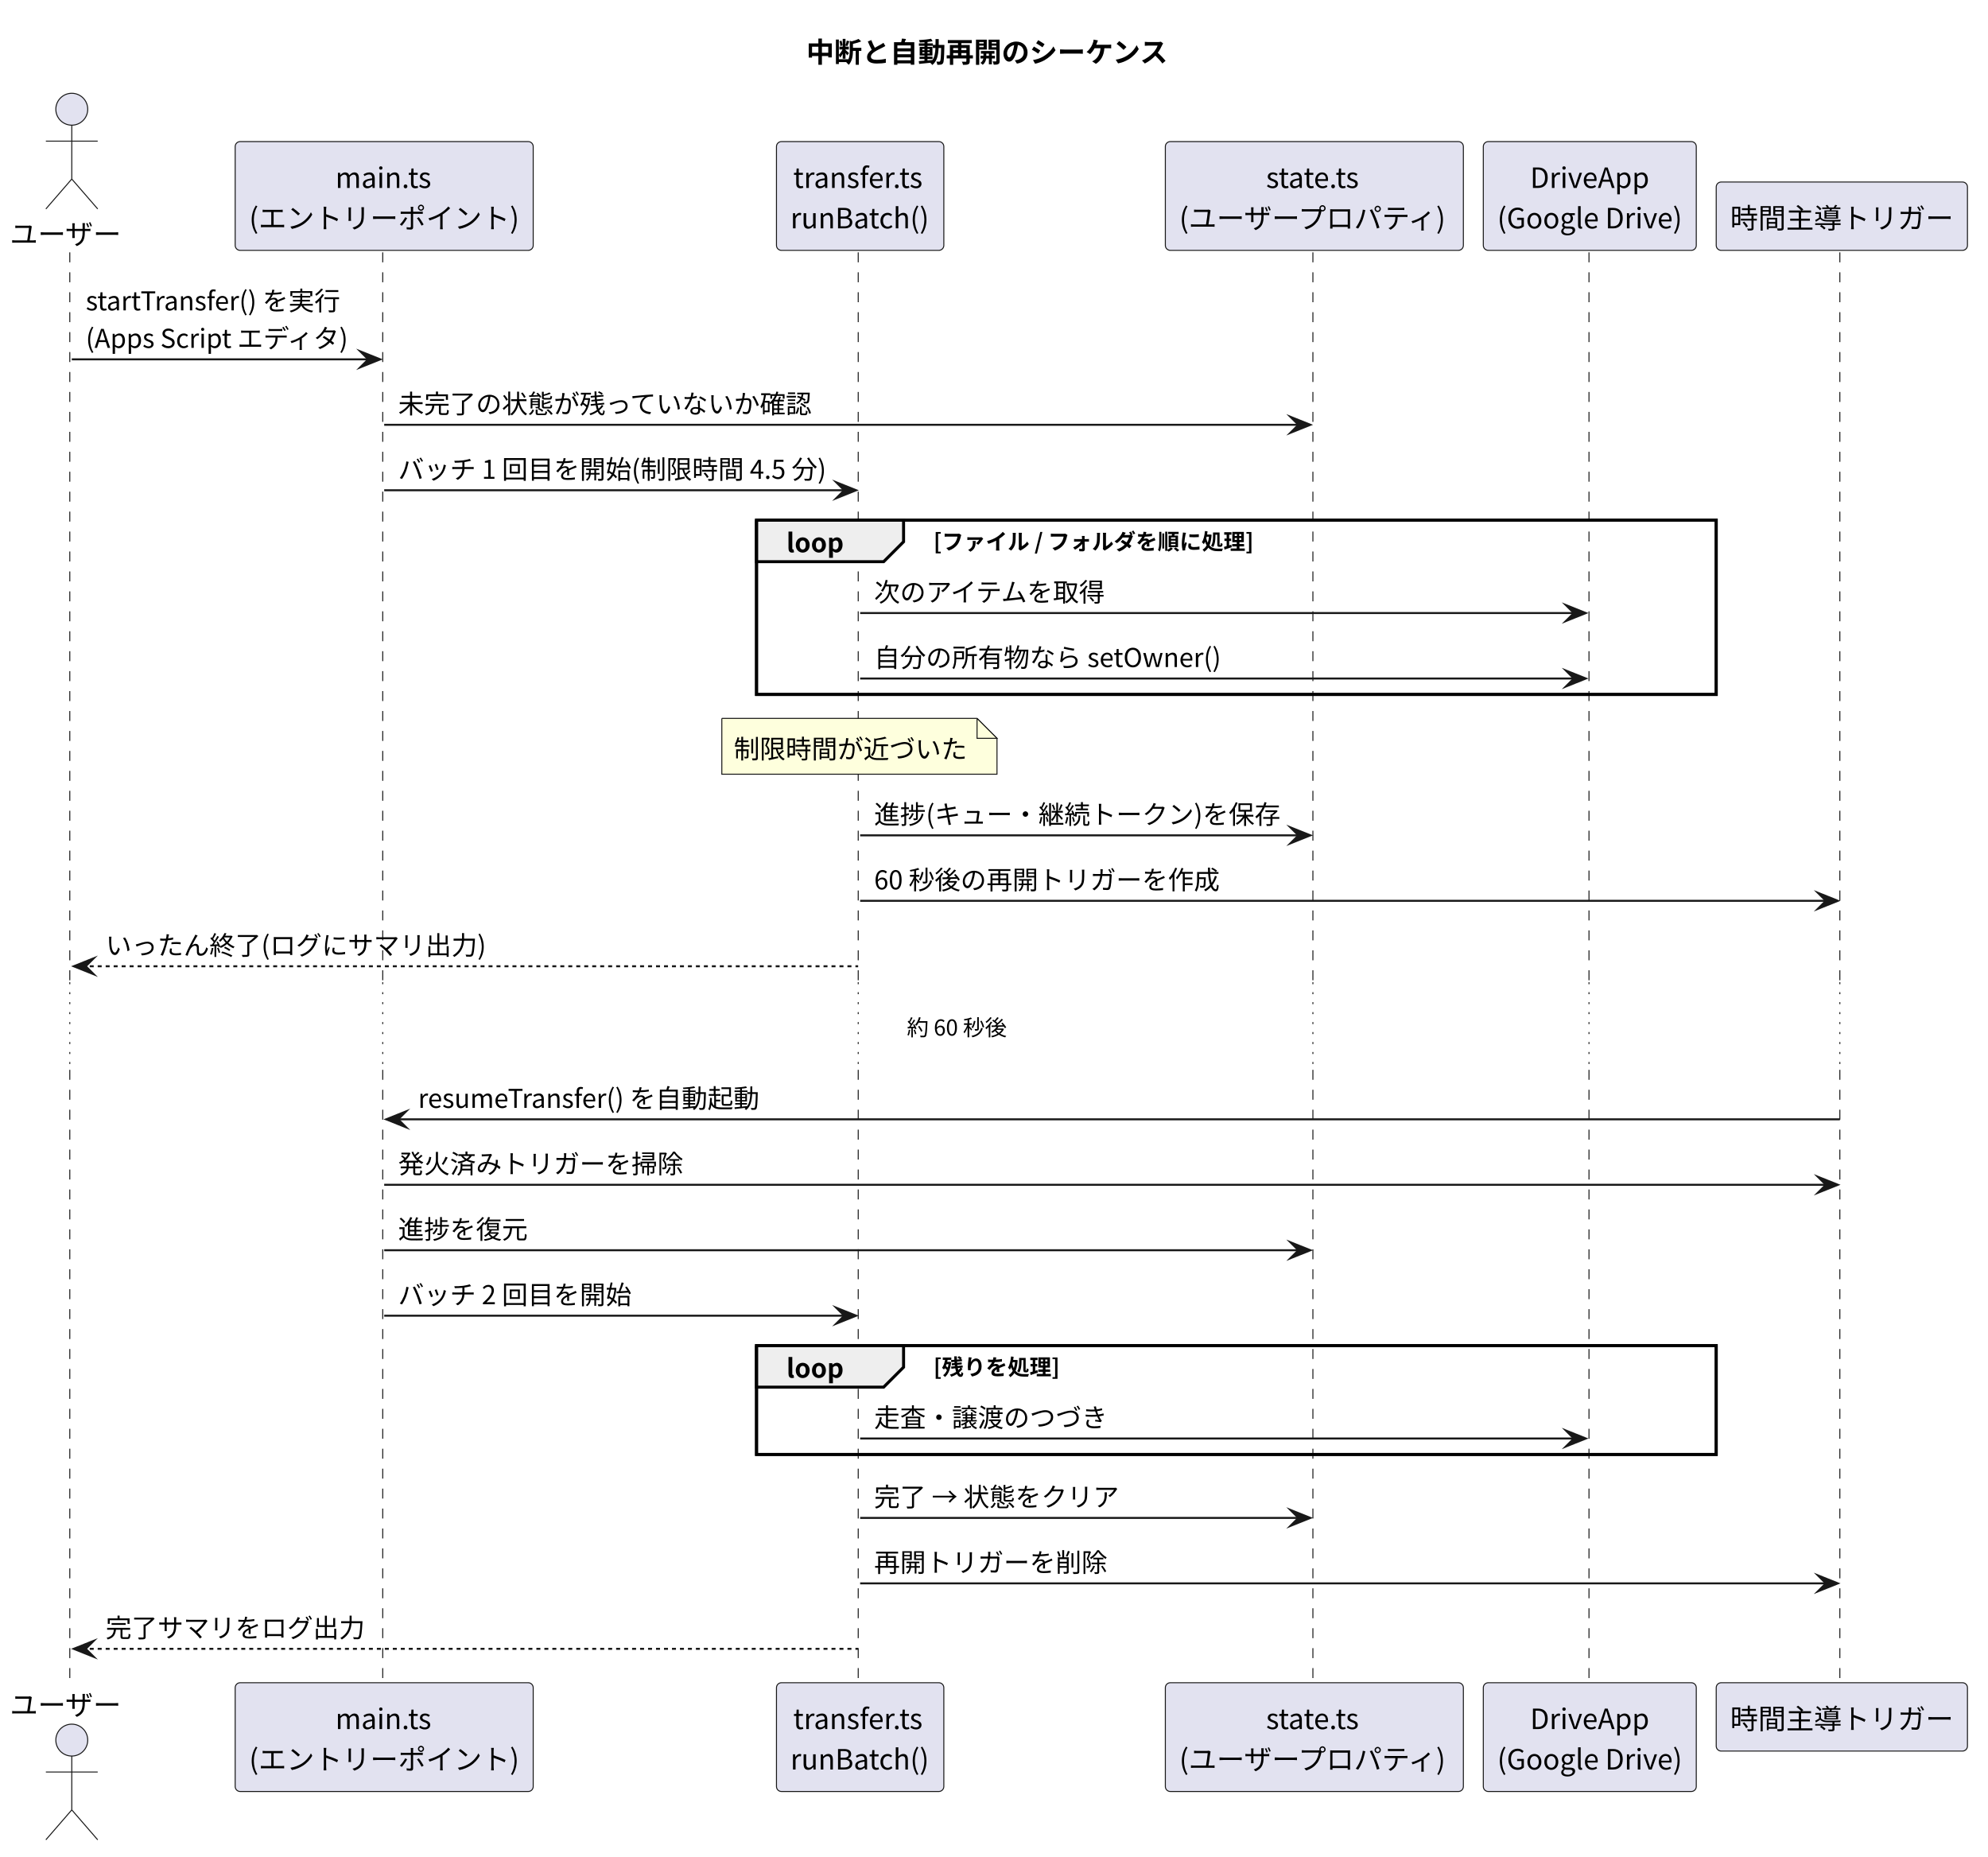
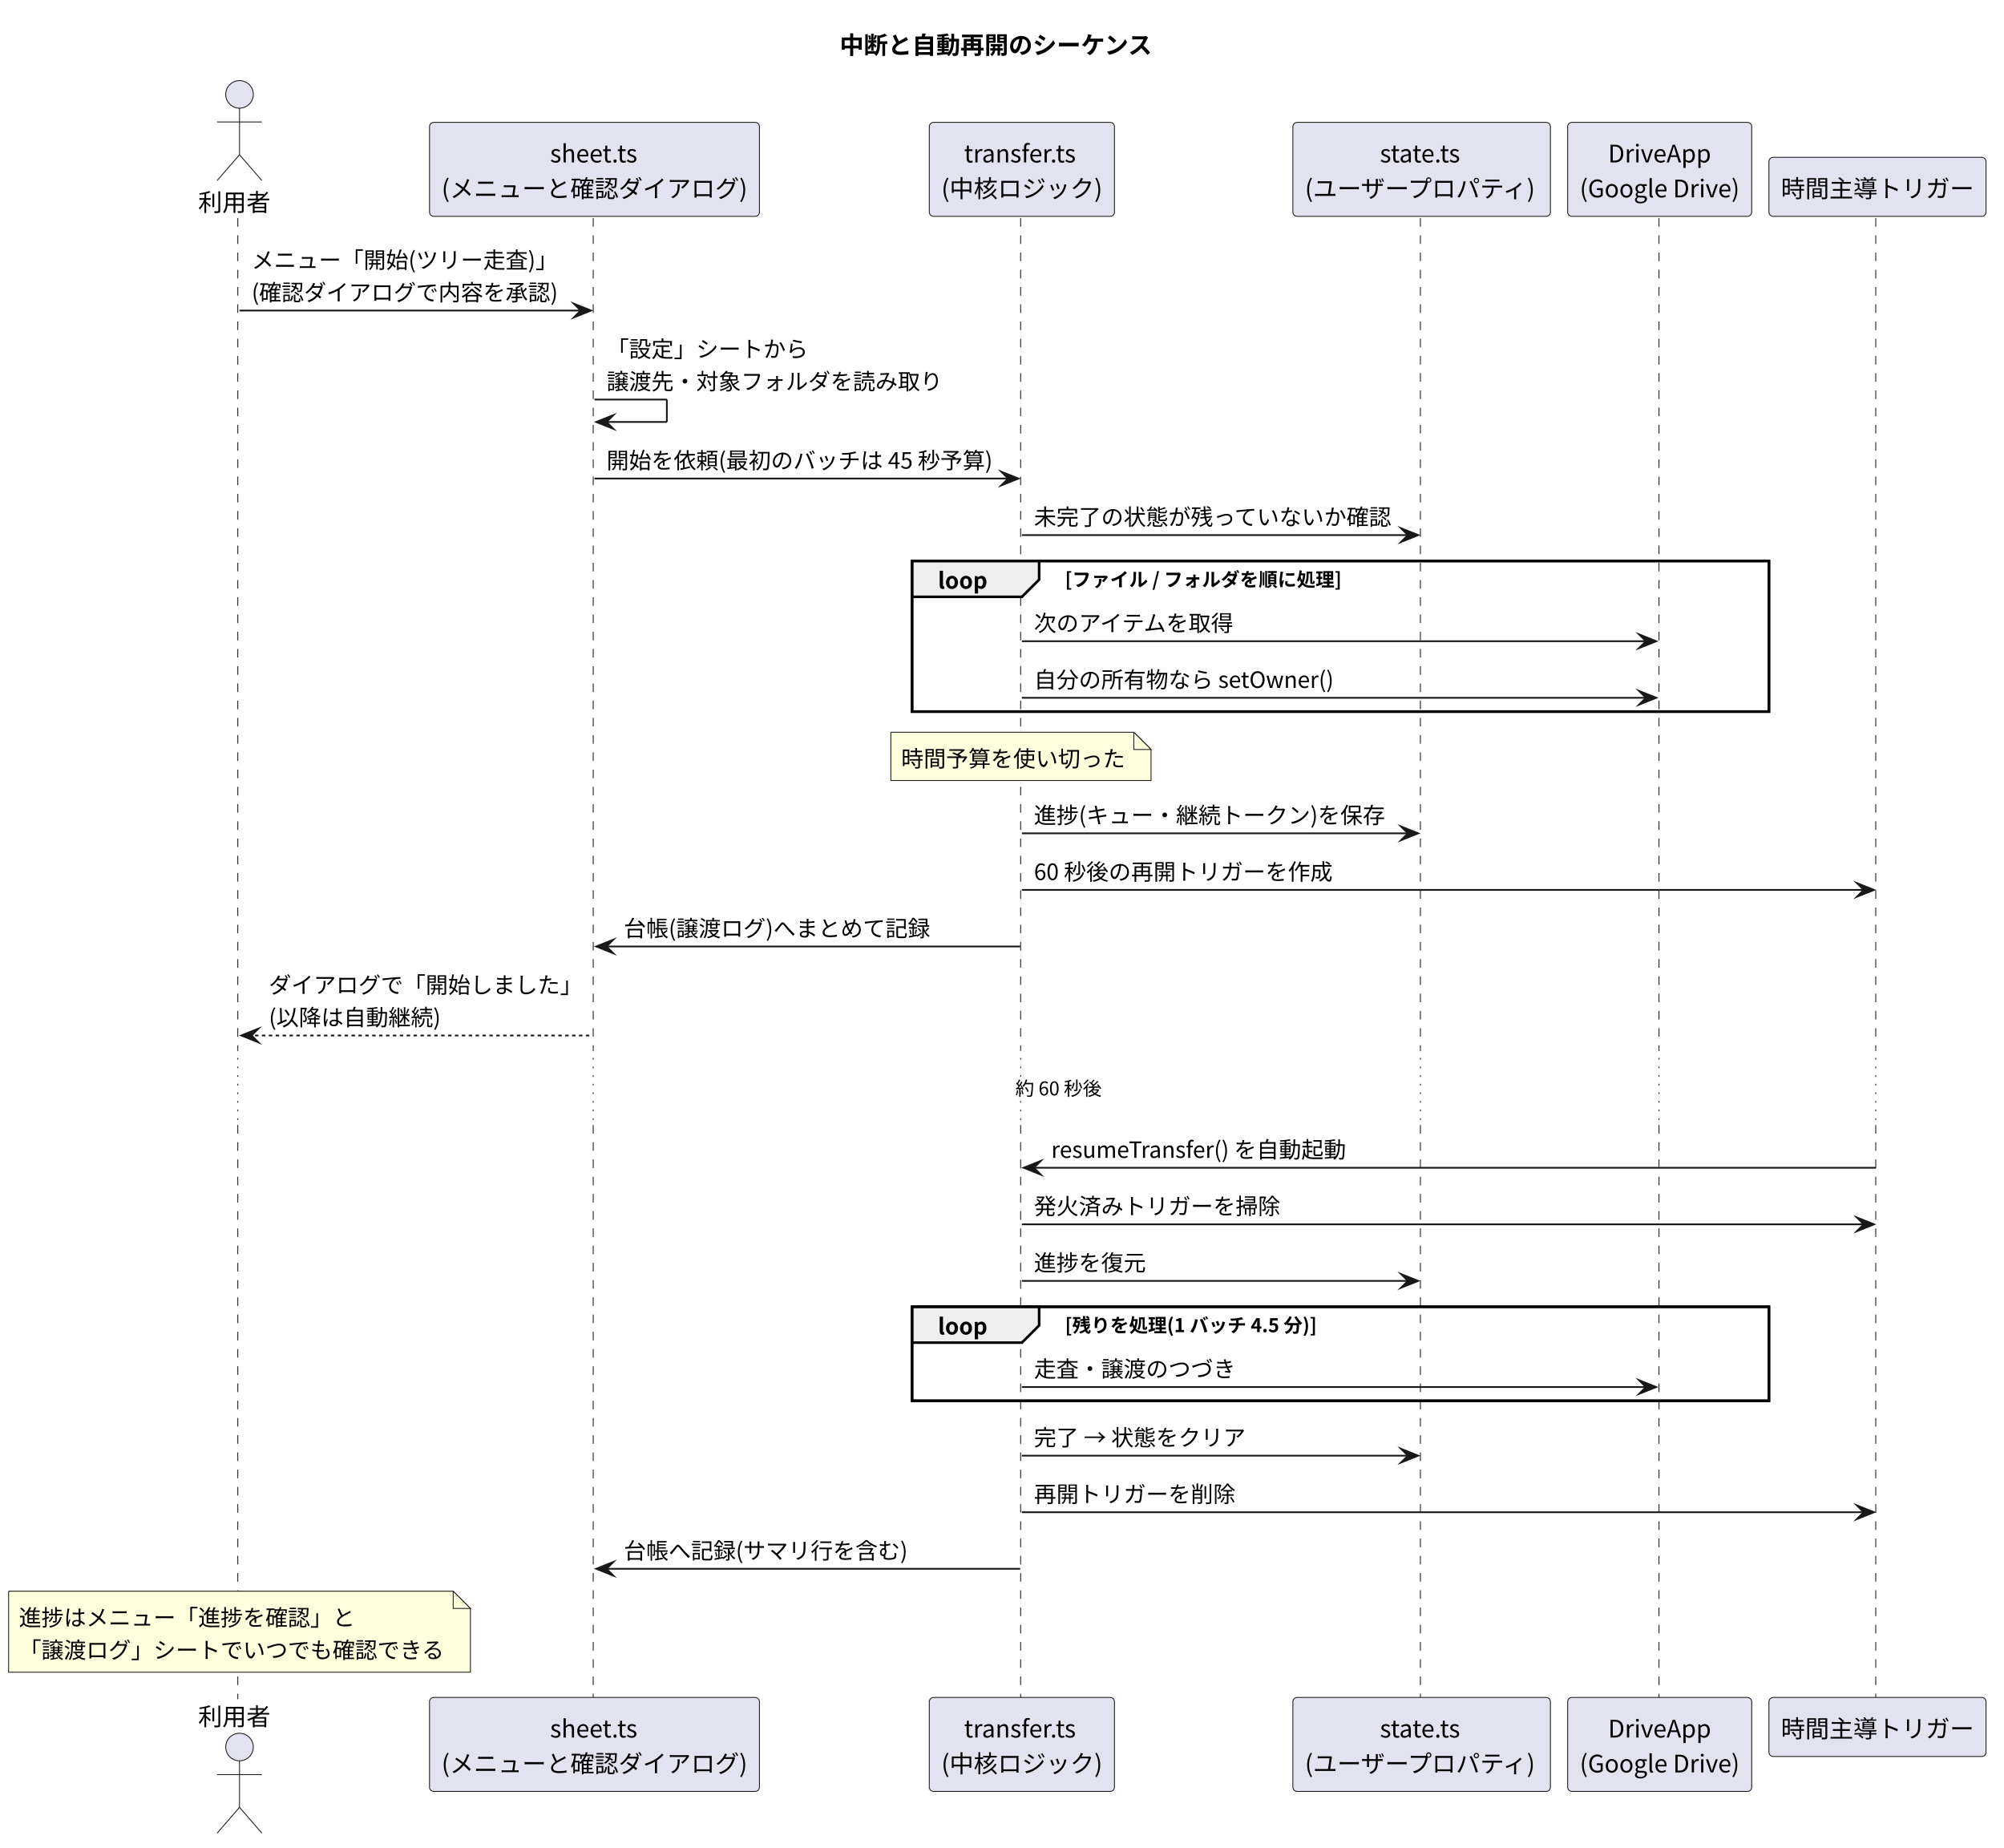
- <svg xmlns="http://www.w3.org/2000/svg" contentStyleType="text/css" data-diagram-type="SEQUENCE" height="931px" preserveAspectRatio="none" style="width:997px;height:931px;background:#FFFFFF;" version="1.1" viewBox="0 0 997 931" width="997px" zoomAndPan="magnify">
+ <svg xmlns="http://www.w3.org/2000/svg" contentStyleType="text/css" data-diagram-type="SEQUENCE" height="1072px" preserveAspectRatio="none" style="width:1163px;height:1072px;background:#FFFFFF;" version="1.1" viewBox="0 0 1163 1072" width="1163px" zoomAndPan="magnify">
  <defs />
  <g>
    <g class="title" data-source-line="1">
-       <text fill="#000000" font-family="'Noto Sans CJK JP'" font-size="14" font-weight="700" lengthAdjust="spacing" textLength="181.999" x="404.349" y="31.24">中断と自動再開のシーケンス</text>
-     </g>
-     <rect fill="none" height="87.4" style="stroke:#000000;stroke-width:1.5;" width="481.29" x="379.408" y="260.84" />
-     <rect fill="none" height="54.576" style="stroke:#000000;stroke-width:1.5;" width="481.29" x="379.408" y="674.76" />
+       <text fill="#000000" font-family="'Noto Sans CJK JP'" font-size="14" font-weight="700" lengthAdjust="spacing" textLength="181.999" x="487.29" y="31.24">中断と自動再開のシーケンス</text>
+     </g>
+     <rect fill="none" height="87.4" style="stroke:#000000;stroke-width:1.5;" width="497.269" x="529.311" y="325.488" />
+     <rect fill="none" height="54.576" style="stroke:#000000;stroke-width:1.5;" width="497.269" x="529.311" y="758.232" />
    <g class="participant-lifeline" data-entity-uid="part1" data-qualified-name="user" data-source-line="5" id="part1-lifeline">
      <g>
-         <rect fill="#000000" fill-opacity="0" height="365.992" width="8" x="32" y="126.544" />
-         <line style="stroke:#181818;stroke-width:0.5;stroke-dasharray:5,5;" x1="35" x2="35" y1="126.544" y2="492.536" />
-       </g>
-       <line style="stroke:#181818;stroke-width:0.5;stroke-dasharray:1,4;" x1="35" x2="35" y1="492.536" y2="536.464" />
-       <g>
-         <rect fill="#000000" fill-opacity="0" height="308.344" width="8" x="32" y="536.464" />
-         <line style="stroke:#181818;stroke-width:0.5;stroke-dasharray:5,5;" x1="35" x2="35" y1="536.464" y2="844.808" />
+         <rect fill="#000000" fill-opacity="0" height="482.288" width="8" x="135" y="126.544" />
+         <line style="stroke:#181818;stroke-width:0.5;stroke-dasharray:5,5;" x1="138" x2="138" y1="126.544" y2="608.832" />
+       </g>
+       <line style="stroke:#181818;stroke-width:0.5;stroke-dasharray:1,4;" x1="138" x2="138" y1="608.832" y2="652.76" />
+       <g>
+         <rect fill="#000000" fill-opacity="0" height="333.168" width="8" x="135" y="652.76" />
+         <line style="stroke:#181818;stroke-width:0.5;stroke-dasharray:5,5;" x1="138" x2="138" y1="652.76" y2="985.928" />
      </g>
    </g>
    <g class="participant-lifeline" data-entity-uid="part2" data-qualified-name="main" data-source-line="6" id="part2-lifeline">
      <g>
-         <rect fill="#000000" fill-opacity="0" height="365.992" width="8" x="188.678" y="126.544" />
-         <line style="stroke:#181818;stroke-width:0.5;stroke-dasharray:5,5;" x1="191.946" x2="191.946" y1="126.544" y2="492.536" />
-       </g>
-       <line style="stroke:#181818;stroke-width:0.5;stroke-dasharray:1,4;" x1="191.946" x2="191.946" y1="492.536" y2="536.464" />
-       <g>
-         <rect fill="#000000" fill-opacity="0" height="308.344" width="8" x="188.678" y="536.464" />
-         <line style="stroke:#181818;stroke-width:0.5;stroke-dasharray:5,5;" x1="191.946" x2="191.946" y1="536.464" y2="844.808" />
+         <rect fill="#000000" fill-opacity="0" height="482.288" width="8" x="341" y="126.544" />
+         <line style="stroke:#181818;stroke-width:0.5;stroke-dasharray:5,5;" x1="344.269" x2="344.269" y1="126.544" y2="608.832" />
+       </g>
+       <line style="stroke:#181818;stroke-width:0.5;stroke-dasharray:1,4;" x1="344.269" x2="344.269" y1="608.832" y2="652.76" />
+       <g>
+         <rect fill="#000000" fill-opacity="0" height="333.168" width="8" x="341" y="652.76" />
+         <line style="stroke:#181818;stroke-width:0.5;stroke-dasharray:5,5;" x1="344.269" x2="344.269" y1="652.76" y2="985.928" />
      </g>
    </g>
    <g class="participant-lifeline" data-entity-uid="part3" data-qualified-name="batch" data-source-line="7" id="part3-lifeline">
      <g>
-         <rect fill="#000000" fill-opacity="0" height="365.992" width="8" x="427.373" y="126.544" />
-         <line style="stroke:#181818;stroke-width:0.5;stroke-dasharray:5,5;" x1="430.408" x2="430.408" y1="126.544" y2="492.536" />
-       </g>
-       <line style="stroke:#181818;stroke-width:0.5;stroke-dasharray:1,4;" x1="430.408" x2="430.408" y1="492.536" y2="536.464" />
-       <g>
-         <rect fill="#000000" fill-opacity="0" height="308.344" width="8" x="427.373" y="536.464" />
-         <line style="stroke:#181818;stroke-width:0.5;stroke-dasharray:5,5;" x1="430.408" x2="430.408" y1="536.464" y2="844.808" />
+         <rect fill="#000000" fill-opacity="0" height="482.288" width="8" x="589.042" y="126.544" />
+         <line style="stroke:#181818;stroke-width:0.5;stroke-dasharray:5,5;" x1="592.311" x2="592.311" y1="126.544" y2="608.832" />
+       </g>
+       <line style="stroke:#181818;stroke-width:0.5;stroke-dasharray:1,4;" x1="592.311" x2="592.311" y1="608.832" y2="652.76" />
+       <g>
+         <rect fill="#000000" fill-opacity="0" height="333.168" width="8" x="589.042" y="652.76" />
+         <line style="stroke:#181818;stroke-width:0.5;stroke-dasharray:5,5;" x1="592.311" x2="592.311" y1="652.76" y2="985.928" />
      </g>
    </g>
    <g class="participant-lifeline" data-entity-uid="part4" data-qualified-name="state" data-source-line="8" id="part4-lifeline">
      <g>
-         <rect fill="#000000" fill-opacity="0" height="365.992" width="8" x="655.162" y="126.544" />
-         <line style="stroke:#181818;stroke-width:0.5;stroke-dasharray:5,5;" x1="658.43" x2="658.43" y1="126.544" y2="492.536" />
-       </g>
-       <line style="stroke:#181818;stroke-width:0.5;stroke-dasharray:1,4;" x1="658.43" x2="658.43" y1="492.536" y2="536.464" />
-       <g>
-         <rect fill="#000000" fill-opacity="0" height="308.344" width="8" x="655.162" y="536.464" />
-         <line style="stroke:#181818;stroke-width:0.5;stroke-dasharray:5,5;" x1="658.43" x2="658.43" y1="536.464" y2="844.808" />
+         <rect fill="#000000" fill-opacity="0" height="482.288" width="8" x="821.043" y="126.544" />
+         <line style="stroke:#181818;stroke-width:0.5;stroke-dasharray:5,5;" x1="824.311" x2="824.311" y1="126.544" y2="608.832" />
+       </g>
+       <line style="stroke:#181818;stroke-width:0.5;stroke-dasharray:1,4;" x1="824.311" x2="824.311" y1="608.832" y2="652.76" />
+       <g>
+         <rect fill="#000000" fill-opacity="0" height="333.168" width="8" x="821.043" y="652.76" />
+         <line style="stroke:#181818;stroke-width:0.5;stroke-dasharray:5,5;" x1="824.311" x2="824.311" y1="652.76" y2="985.928" />
      </g>
    </g>
    <g class="participant-lifeline" data-entity-uid="part5" data-qualified-name="drive" data-source-line="9" id="part5-lifeline">
      <g>
-         <rect fill="#000000" fill-opacity="0" height="365.992" width="8" x="793.296" y="126.544" />
-         <line style="stroke:#181818;stroke-width:0.5;stroke-dasharray:5,5;" x1="796.893" x2="796.893" y1="126.544" y2="492.536" />
-       </g>
-       <line style="stroke:#181818;stroke-width:0.5;stroke-dasharray:1,4;" x1="796.893" x2="796.893" y1="492.536" y2="536.464" />
-       <g>
-         <rect fill="#000000" fill-opacity="0" height="308.344" width="8" x="793.296" y="536.464" />
-         <line style="stroke:#181818;stroke-width:0.5;stroke-dasharray:5,5;" x1="796.893" x2="796.893" y1="536.464" y2="844.808" />
+         <rect fill="#000000" fill-opacity="0" height="482.288" width="8" x="959.177" y="126.544" />
+         <line style="stroke:#181818;stroke-width:0.5;stroke-dasharray:5,5;" x1="962.774" x2="962.774" y1="126.544" y2="608.832" />
+       </g>
+       <line style="stroke:#181818;stroke-width:0.5;stroke-dasharray:1,4;" x1="962.774" x2="962.774" y1="608.832" y2="652.76" />
+       <g>
+         <rect fill="#000000" fill-opacity="0" height="333.168" width="8" x="959.177" y="652.76" />
+         <line style="stroke:#181818;stroke-width:0.5;stroke-dasharray:5,5;" x1="962.774" x2="962.774" y1="652.76" y2="985.928" />
      </g>
    </g>
    <g class="participant-lifeline" data-entity-uid="part6" data-qualified-name="trig" data-source-line="10" id="part6-lifeline">
      <g>
-         <rect fill="#000000" fill-opacity="0" height="365.992" width="8" x="919.698" y="126.544" />
-         <line style="stroke:#181818;stroke-width:0.5;stroke-dasharray:5,5;" x1="922.699" x2="922.699" y1="126.544" y2="492.536" />
-       </g>
-       <line style="stroke:#181818;stroke-width:0.5;stroke-dasharray:1,4;" x1="922.699" x2="922.699" y1="492.536" y2="536.464" />
-       <g>
-         <rect fill="#000000" fill-opacity="0" height="308.344" width="8" x="919.698" y="536.464" />
-         <line style="stroke:#181818;stroke-width:0.5;stroke-dasharray:5,5;" x1="922.699" x2="922.699" y1="536.464" y2="844.808" />
+         <rect fill="#000000" fill-opacity="0" height="482.288" width="8" x="1085.58" y="126.544" />
+         <line style="stroke:#181818;stroke-width:0.5;stroke-dasharray:5,5;" x1="1088.58" x2="1088.58" y1="126.544" y2="608.832" />
+       </g>
+       <line style="stroke:#181818;stroke-width:0.5;stroke-dasharray:1,4;" x1="1088.58" x2="1088.58" y1="608.832" y2="652.76" />
+       <g>
+         <rect fill="#000000" fill-opacity="0" height="333.168" width="8" x="1085.58" y="652.76" />
+         <line style="stroke:#181818;stroke-width:0.5;stroke-dasharray:5,5;" x1="1088.58" x2="1088.58" y1="652.76" y2="985.928" />
      </g>
    </g>
    <g class="participant participant-head" data-entity-uid="part1" data-qualified-name="user" data-source-line="5" id="part1-head">
-       <text fill="#000000" font-family="'Noto Sans CJK JP'" font-size="14" lengthAdjust="spacing" textLength="56" x="5" y="122.512">ユーザー</text>
-       <ellipse cx="36" cy="54.772" fill="#E2E2F0" rx="8" ry="8" style="stroke:#181818;stroke-width:0.5;" />
-       <path d="M36,62.772 L36,89.772 M23,70.772 L49,70.772 M36,89.772 L23,104.772 M36,89.772 L49,104.772" fill="none" style="stroke:#181818;stroke-width:0.5;" />
+       <text fill="#000000" font-family="'Noto Sans CJK JP'" font-size="14" lengthAdjust="spacing" textLength="42" x="115" y="122.512">利用者</text>
+       <ellipse cx="139" cy="54.772" fill="#E2E2F0" rx="8" ry="8" style="stroke:#181818;stroke-width:0.5;" />
+       <path d="M139,62.772 L139,89.772 M126,70.772 L152,70.772 M139,89.772 L126,104.772 M139,89.772 L152,104.772" fill="none" style="stroke:#181818;stroke-width:0.5;" />
    </g>
    <g class="participant participant-tail" data-entity-uid="part1" data-qualified-name="user" data-source-line="5" id="part1-tail">
-       <text fill="#000000" font-family="'Noto Sans CJK JP'" font-size="14" lengthAdjust="spacing" textLength="56" x="5" y="860.048">ユーザー</text>
-       <ellipse cx="36" cy="872.58" fill="#E2E2F0" rx="8" ry="8" style="stroke:#181818;stroke-width:0.5;" />
-       <path d="M36,880.58 L36,907.58 M23,888.58 L49,888.58 M36,907.58 L23,922.58 M36,907.58 L49,922.58" fill="none" style="stroke:#181818;stroke-width:0.5;" />
+       <text fill="#000000" font-family="'Noto Sans CJK JP'" font-size="14" lengthAdjust="spacing" textLength="42" x="115" y="1001.168">利用者</text>
+       <ellipse cx="139" cy="1013.7" fill="#E2E2F0" rx="8" ry="8" style="stroke:#181818;stroke-width:0.5;" />
+       <path d="M139,1021.7 L139,1048.7 M126,1029.7 L152,1029.7 M139,1048.7 L126,1063.7 M139,1048.7 L152,1063.7" fill="none" style="stroke:#181818;stroke-width:0.5;" />
    </g>
    <g class="participant participant-head" data-entity-uid="part2" data-qualified-name="main" data-source-line="6" id="part2-head">
-       <rect fill="#E2E2F0" height="54.544" rx="2.5" ry="2.5" style="stroke:#181818;stroke-width:0.5;" width="149.463" x="117.946" y="71" />
-       <text fill="#000000" font-family="'Noto Sans CJK JP'" font-size="14" lengthAdjust="spacing" textLength="48.958" x="168.199" y="94.24">main.ts</text>
-       <text fill="#000000" font-family="'Noto Sans CJK JP'" font-size="14" lengthAdjust="spacing" textLength="135.463" x="124.946" y="114.512">(エントリーポイント)</text>
+       <rect fill="#E2E2F0" height="54.544" rx="2.5" ry="2.5" style="stroke:#181818;stroke-width:0.5;" width="191.463" x="249.268" y="71" />
+       <text fill="#000000" font-family="'Noto Sans CJK JP'" font-size="14" lengthAdjust="spacing" textLength="51.562" x="319.219" y="94.24">sheet.ts</text>
+       <text fill="#000000" font-family="'Noto Sans CJK JP'" font-size="14" lengthAdjust="spacing" textLength="177.463" x="256.269" y="114.512">(メニューと確認ダイアログ)</text>
    </g>
    <g class="participant participant-tail" data-entity-uid="part2" data-qualified-name="main" data-source-line="6" id="part2-tail">
-       <rect fill="#E2E2F0" height="54.544" rx="2.5" ry="2.5" style="stroke:#181818;stroke-width:0.5;" width="149.463" x="117.946" y="843.808" />
-       <text fill="#000000" font-family="'Noto Sans CJK JP'" font-size="14" lengthAdjust="spacing" textLength="48.958" x="168.199" y="867.048">main.ts</text>
-       <text fill="#000000" font-family="'Noto Sans CJK JP'" font-size="14" lengthAdjust="spacing" textLength="135.463" x="124.946" y="887.32">(エントリーポイント)</text>
+       <rect fill="#E2E2F0" height="54.544" rx="2.5" ry="2.5" style="stroke:#181818;stroke-width:0.5;" width="191.463" x="249.268" y="984.928" />
+       <text fill="#000000" font-family="'Noto Sans CJK JP'" font-size="14" lengthAdjust="spacing" textLength="51.562" x="319.219" y="1008.168">sheet.ts</text>
+       <text fill="#000000" font-family="'Noto Sans CJK JP'" font-size="14" lengthAdjust="spacing" textLength="177.463" x="256.269" y="1028.44">(メニューと確認ダイアログ)</text>
    </g>
    <g class="participant participant-head" data-entity-uid="part3" data-qualified-name="batch" data-source-line="7" id="part3-head">
-       <rect fill="#E2E2F0" height="54.544" rx="2.5" ry="2.5" style="stroke:#181818;stroke-width:0.5;" width="83.93" x="389.408" y="71" />
-       <text fill="#000000" font-family="'Noto Sans CJK JP'" font-size="14" lengthAdjust="spacing" textLength="67.144" x="397.801" y="94.24">transfer.ts</text>
-       <text fill="#000000" font-family="'Noto Sans CJK JP'" font-size="14" lengthAdjust="spacing" textLength="69.93" x="396.408" y="114.512">runBatch()</text>
+       <rect fill="#E2E2F0" height="54.544" rx="2.5" ry="2.5" style="stroke:#181818;stroke-width:0.5;" width="107.464" x="539.311" y="71" />
+       <text fill="#000000" font-family="'Noto Sans CJK JP'" font-size="14" lengthAdjust="spacing" textLength="67.144" x="559.471" y="94.24">transfer.ts</text>
+       <text fill="#000000" font-family="'Noto Sans CJK JP'" font-size="14" lengthAdjust="spacing" textLength="93.464" x="546.311" y="114.512">(中核ロジック)</text>
    </g>
    <g class="participant participant-tail" data-entity-uid="part3" data-qualified-name="batch" data-source-line="7" id="part3-tail">
-       <rect fill="#E2E2F0" height="54.544" rx="2.5" ry="2.5" style="stroke:#181818;stroke-width:0.5;" width="83.93" x="389.408" y="843.808" />
-       <text fill="#000000" font-family="'Noto Sans CJK JP'" font-size="14" lengthAdjust="spacing" textLength="67.144" x="397.801" y="867.048">transfer.ts</text>
-       <text fill="#000000" font-family="'Noto Sans CJK JP'" font-size="14" lengthAdjust="spacing" textLength="69.93" x="396.408" y="887.32">runBatch()</text>
+       <rect fill="#E2E2F0" height="54.544" rx="2.5" ry="2.5" style="stroke:#181818;stroke-width:0.5;" width="107.464" x="539.311" y="984.928" />
+       <text fill="#000000" font-family="'Noto Sans CJK JP'" font-size="14" lengthAdjust="spacing" textLength="67.144" x="559.471" y="1008.168">transfer.ts</text>
+       <text fill="#000000" font-family="'Noto Sans CJK JP'" font-size="14" lengthAdjust="spacing" textLength="93.464" x="546.311" y="1028.44">(中核ロジック)</text>
    </g>
    <g class="participant participant-head" data-entity-uid="part4" data-qualified-name="state" data-source-line="8" id="part4-head">
-       <rect fill="#E2E2F0" height="54.544" rx="2.5" ry="2.5" style="stroke:#181818;stroke-width:0.5;" width="149.463" x="584.43" y="71" />
-       <text fill="#000000" font-family="'Noto Sans CJK JP'" font-size="14" lengthAdjust="spacing" textLength="48.468" x="634.928" y="94.24">state.ts</text>
-       <text fill="#000000" font-family="'Noto Sans CJK JP'" font-size="14" lengthAdjust="spacing" textLength="135.463" x="591.43" y="114.512">(ユーザープロパティ)</text>
+       <rect fill="#E2E2F0" height="54.544" rx="2.5" ry="2.5" style="stroke:#181818;stroke-width:0.5;" width="149.463" x="750.311" y="71" />
+       <text fill="#000000" font-family="'Noto Sans CJK JP'" font-size="14" lengthAdjust="spacing" textLength="48.468" x="800.809" y="94.24">state.ts</text>
+       <text fill="#000000" font-family="'Noto Sans CJK JP'" font-size="14" lengthAdjust="spacing" textLength="135.463" x="757.311" y="114.512">(ユーザープロパティ)</text>
    </g>
    <g class="participant participant-tail" data-entity-uid="part4" data-qualified-name="state" data-source-line="8" id="part4-tail">
-       <rect fill="#E2E2F0" height="54.544" rx="2.5" ry="2.5" style="stroke:#181818;stroke-width:0.5;" width="149.463" x="584.43" y="843.808" />
-       <text fill="#000000" font-family="'Noto Sans CJK JP'" font-size="14" lengthAdjust="spacing" textLength="48.468" x="634.928" y="867.048">state.ts</text>
-       <text fill="#000000" font-family="'Noto Sans CJK JP'" font-size="14" lengthAdjust="spacing" textLength="135.463" x="591.43" y="887.32">(ユーザープロパティ)</text>
+       <rect fill="#E2E2F0" height="54.544" rx="2.5" ry="2.5" style="stroke:#181818;stroke-width:0.5;" width="149.463" x="750.311" y="984.928" />
+       <text fill="#000000" font-family="'Noto Sans CJK JP'" font-size="14" lengthAdjust="spacing" textLength="48.468" x="800.809" y="1008.168">state.ts</text>
+       <text fill="#000000" font-family="'Noto Sans CJK JP'" font-size="14" lengthAdjust="spacing" textLength="135.463" x="757.311" y="1028.44">(ユーザープロパティ)</text>
    </g>
    <g class="participant participant-head" data-entity-uid="part5" data-qualified-name="drive" data-source-line="9" id="part5-head">
-       <rect fill="#E2E2F0" height="54.544" rx="2.5" ry="2.5" style="stroke:#181818;stroke-width:0.5;" width="106.806" x="743.893" y="71" />
-       <text fill="#000000" font-family="'Noto Sans CJK JP'" font-size="14" lengthAdjust="spacing" textLength="59.836" x="767.378" y="94.24">DriveApp</text>
-       <text fill="#000000" font-family="'Noto Sans CJK JP'" font-size="14" lengthAdjust="spacing" textLength="92.806" x="750.893" y="114.512">(Google Drive)</text>
+       <rect fill="#E2E2F0" height="54.544" rx="2.5" ry="2.5" style="stroke:#181818;stroke-width:0.5;" width="106.806" x="909.774" y="71" />
+       <text fill="#000000" font-family="'Noto Sans CJK JP'" font-size="14" lengthAdjust="spacing" textLength="59.836" x="933.259" y="94.24">DriveApp</text>
+       <text fill="#000000" font-family="'Noto Sans CJK JP'" font-size="14" lengthAdjust="spacing" textLength="92.806" x="916.774" y="114.512">(Google Drive)</text>
    </g>
    <g class="participant participant-tail" data-entity-uid="part5" data-qualified-name="drive" data-source-line="9" id="part5-tail">
-       <rect fill="#E2E2F0" height="54.544" rx="2.5" ry="2.5" style="stroke:#181818;stroke-width:0.5;" width="106.806" x="743.893" y="843.808" />
-       <text fill="#000000" font-family="'Noto Sans CJK JP'" font-size="14" lengthAdjust="spacing" textLength="59.836" x="767.378" y="867.048">DriveApp</text>
-       <text fill="#000000" font-family="'Noto Sans CJK JP'" font-size="14" lengthAdjust="spacing" textLength="92.806" x="750.893" y="887.32">(Google Drive)</text>
+       <rect fill="#E2E2F0" height="54.544" rx="2.5" ry="2.5" style="stroke:#181818;stroke-width:0.5;" width="106.806" x="909.774" y="984.928" />
+       <text fill="#000000" font-family="'Noto Sans CJK JP'" font-size="14" lengthAdjust="spacing" textLength="59.836" x="933.259" y="1008.168">DriveApp</text>
+       <text fill="#000000" font-family="'Noto Sans CJK JP'" font-size="14" lengthAdjust="spacing" textLength="92.806" x="916.774" y="1028.44">(Google Drive)</text>
    </g>
    <g class="participant participant-head" data-entity-uid="part6" data-qualified-name="trig" data-source-line="10" id="part6-head">
-       <rect fill="#E2E2F0" height="34.272" rx="2.5" ry="2.5" style="stroke:#181818;stroke-width:0.5;" width="125.999" x="860.699" y="91.272" />
-       <text fill="#000000" font-family="'Noto Sans CJK JP'" font-size="14" lengthAdjust="spacing" textLength="111.999" x="867.699" y="114.512">時間主導トリガー</text>
+       <rect fill="#E2E2F0" height="34.272" rx="2.5" ry="2.5" style="stroke:#181818;stroke-width:0.5;" width="125.999" x="1026.58" y="91.272" />
+       <text fill="#000000" font-family="'Noto Sans CJK JP'" font-size="14" lengthAdjust="spacing" textLength="111.999" x="1033.58" y="114.512">時間主導トリガー</text>
    </g>
    <g class="participant participant-tail" data-entity-uid="part6" data-qualified-name="trig" data-source-line="10" id="part6-tail">
-       <rect fill="#E2E2F0" height="34.272" rx="2.5" ry="2.5" style="stroke:#181818;stroke-width:0.5;" width="125.999" x="860.699" y="843.808" />
-       <text fill="#000000" font-family="'Noto Sans CJK JP'" font-size="14" lengthAdjust="spacing" textLength="111.999" x="867.699" y="867.048">時間主導トリガー</text>
+       <rect fill="#E2E2F0" height="34.272" rx="2.5" ry="2.5" style="stroke:#181818;stroke-width:0.5;" width="125.999" x="1026.58" y="984.928" />
+       <text fill="#000000" font-family="'Noto Sans CJK JP'" font-size="14" lengthAdjust="spacing" textLength="111.999" x="1033.58" y="1008.168">時間主導トリガー</text>
    </g>
    <g class="message" data-entity-1="part1" data-entity-2="part2" data-source-line="12" id="msg1">
-       <polygon fill="#181818" points="180.678,176.192,190.678,180.192,180.678,184.192,184.678,180.192" style="stroke:#181818;stroke-width:1;stroke-linejoin:miter;stroke-miterlimit:10;" />
-       <line style="stroke:#181818;stroke-width:1;" x1="36" x2="186.678" y1="180.192" y2="180.192" />
-       <text fill="#000000" font-family="'Noto Sans CJK JP'" font-size="13" lengthAdjust="spacing" textLength="129.584" x="43" y="155.624">startTransfer() を実行</text>
-       <text fill="#000000" font-family="'Noto Sans CJK JP'" font-size="13" lengthAdjust="spacing" textLength="132.678" x="43" y="174.448">(Apps Script エディタ)</text>
-     </g>
-     <g class="message" data-entity-1="part2" data-entity-2="part4" data-source-line="13" id="msg2">
-       <polygon fill="#181818" points="647.162,209.016,657.162,213.016,647.162,217.016,651.162,213.016" style="stroke:#181818;stroke-width:1;stroke-linejoin:miter;stroke-miterlimit:10;" />
-       <line style="stroke:#181818;stroke-width:1;" x1="192.678" x2="653.162" y1="213.016" y2="213.016" />
-       <text fill="#000000" font-family="'Noto Sans CJK JP'" font-size="13" lengthAdjust="spacing" textLength="208" x="199.678" y="207.272">未完了の状態が残っていないか確認</text>
+       <polygon fill="#181818" points="333,176.192,343,180.192,333,184.192,337,180.192" style="stroke:#181818;stroke-width:1;stroke-linejoin:miter;stroke-miterlimit:10;" />
+       <line style="stroke:#181818;stroke-width:1;" x1="139" x2="339" y1="180.192" y2="180.192" />
+       <text fill="#000000" font-family="'Noto Sans CJK JP'" font-size="13" lengthAdjust="spacing" textLength="177.788" x="146" y="155.624">メニュー「開始(ツリー走査)」</text>
+       <text fill="#000000" font-family="'Noto Sans CJK JP'" font-size="13" lengthAdjust="spacing" textLength="177.788" x="146" y="174.448">(確認ダイアログで内容を承認)</text>
+     </g>
+     <g class="message" data-entity-1="part2" data-entity-2="part2" data-source-line="13" id="msg2">
+       <line style="stroke:#181818;stroke-width:1;" x1="345" x2="387" y1="231.84" y2="231.84" />
+       <line style="stroke:#181818;stroke-width:1;" x1="387" x2="387" y1="231.84" y2="244.84" />
+       <line style="stroke:#181818;stroke-width:1;" x1="346" x2="387" y1="244.84" y2="244.84" />
+       <polygon fill="#181818" points="356,240.84,346,244.84,356,248.84,352,244.84" style="stroke:#181818;stroke-width:1;stroke-linejoin:miter;stroke-miterlimit:10;" />
+       <text fill="#000000" font-family="'Noto Sans CJK JP'" font-size="13" lengthAdjust="spacing" textLength="117" x="352" y="207.272">「設定」シートから</text>
+       <text fill="#000000" font-family="'Noto Sans CJK JP'" font-size="13" lengthAdjust="spacing" textLength="195" x="352" y="226.096">譲渡先・対象フォルダを読み取り</text>
    </g>
    <g class="message" data-entity-1="part2" data-entity-2="part3" data-source-line="14" id="msg3">
-       <polygon fill="#181818" points="419.373,241.84,429.373,245.84,419.373,249.84,423.373,245.84" style="stroke:#181818;stroke-width:1;stroke-linejoin:miter;stroke-miterlimit:10;" />
-       <line style="stroke:#181818;stroke-width:1;" x1="192.678" x2="425.373" y1="245.84" y2="245.84" />
-       <text fill="#000000" font-family="'Noto Sans CJK JP'" font-size="13" lengthAdjust="spacing" textLength="214.695" x="199.678" y="240.096">バッチ 1 回目を開始(制限時間 4.5 分)</text>
-     </g>
-     <path d="M379.408,260.84 L453.151,260.84 L453.151,271.664 L443.151,281.664 L379.408,281.664 L379.408,260.84" fill="#EEEEEE" style="stroke:#000000;stroke-width:1.5;" />
-     <rect fill="none" height="87.4" style="stroke:#000000;stroke-width:1.5;" width="481.29" x="379.408" y="260.84" />
-     <text fill="#000000" font-family="'Noto Sans CJK JP'" font-size="13" font-weight="700" lengthAdjust="spacing" textLength="28.743" x="394.408" y="276.92">loop</text>
-     <text fill="#000000" font-family="'Noto Sans CJK JP'" font-size="11" font-weight="700" lengthAdjust="spacing" textLength="160.566" x="468.151" y="275.6">[ファイル / フォルダを順に処理]</text>
-     <g class="message" data-entity-1="part3" data-entity-2="part5" data-source-line="16" id="msg4">
-       <polygon fill="#181818" points="785.296,303.416,795.296,307.416,785.296,311.416,789.296,307.416" style="stroke:#181818;stroke-width:1;stroke-linejoin:miter;stroke-miterlimit:10;" />
-       <line style="stroke:#181818;stroke-width:1;" x1="431.373" x2="791.296" y1="307.416" y2="307.416" />
-       <text fill="#000000" font-family="'Noto Sans CJK JP'" font-size="13" lengthAdjust="spacing" textLength="117" x="438.373" y="301.672">次のアイテムを取得</text>
-     </g>
+       <polygon fill="#181818" points="581.042,273.664,591.042,277.664,581.042,281.664,585.042,277.664" style="stroke:#181818;stroke-width:1;stroke-linejoin:miter;stroke-miterlimit:10;" />
+       <line style="stroke:#181818;stroke-width:1;" x1="345" x2="587.042" y1="277.664" y2="277.664" />
+       <text fill="#000000" font-family="'Noto Sans CJK JP'" font-size="13" lengthAdjust="spacing" textLength="224.042" x="352" y="271.92">開始を依頼(最初のバッチは 45 秒予算)</text>
+     </g>
+     <g class="message" data-entity-1="part3" data-entity-2="part4" data-source-line="15" id="msg4">
+       <polygon fill="#181818" points="813.043,306.488,823.043,310.488,813.043,314.488,817.043,310.488" style="stroke:#181818;stroke-width:1;stroke-linejoin:miter;stroke-miterlimit:10;" />
+       <line style="stroke:#181818;stroke-width:1;" x1="593.042" x2="819.043" y1="310.488" y2="310.488" />
+       <text fill="#000000" font-family="'Noto Sans CJK JP'" font-size="13" lengthAdjust="spacing" textLength="208" x="600.042" y="304.744">未完了の状態が残っていないか確認</text>
+     </g>
+     <path d="M529.311,325.488 L603.054,325.488 L603.054,336.312 L593.054,346.312 L529.311,346.312 L529.311,325.488" fill="#EEEEEE" style="stroke:#000000;stroke-width:1.5;" />
+     <rect fill="none" height="87.4" style="stroke:#000000;stroke-width:1.5;" width="497.269" x="529.311" y="325.488" />
+     <text fill="#000000" font-family="'Noto Sans CJK JP'" font-size="13" font-weight="700" lengthAdjust="spacing" textLength="28.743" x="544.311" y="341.568">loop</text>
+     <text fill="#000000" font-family="'Noto Sans CJK JP'" font-size="11" font-weight="700" lengthAdjust="spacing" textLength="160.566" x="618.054" y="340.248">[ファイル / フォルダを順に処理]</text>
    <g class="message" data-entity-1="part3" data-entity-2="part5" data-source-line="17" id="msg5">
-       <polygon fill="#181818" points="785.296,336.24,795.296,340.24,785.296,344.24,789.296,340.24" style="stroke:#181818;stroke-width:1;stroke-linejoin:miter;stroke-miterlimit:10;" />
-       <line style="stroke:#181818;stroke-width:1;" x1="431.373" x2="791.296" y1="340.24" y2="340.24" />
-       <text fill="#000000" font-family="'Noto Sans CJK JP'" font-size="13" lengthAdjust="spacing" textLength="174.135" x="438.373" y="334.496">自分の所有物なら setOwner()</text>
-     </g>
-     <path d="M362,360.24 L362,388.24 L500,388.24 L500,370.24 L490,360.24 L362,360.24" fill="#FEFFDD" style="stroke:#181818;stroke-width:0.5;" />
-     <path d="M490,360.24 L490,370.24 L500,370.24 L490,360.24" fill="#FEFFDD" style="stroke:#181818;stroke-width:0.5;" />
-     <text fill="#000000" font-family="'Noto Sans CJK JP'" font-size="13" lengthAdjust="spacing" textLength="117" x="368" y="380.32">制限時間が近づいた</text>
-     <g class="message" data-entity-1="part3" data-entity-2="part4" data-source-line="20" id="msg6">
-       <polygon fill="#181818" points="647.162,414.888,657.162,418.888,647.162,422.888,651.162,418.888" style="stroke:#181818;stroke-width:1;stroke-linejoin:miter;stroke-miterlimit:10;" />
-       <line style="stroke:#181818;stroke-width:1;" x1="431.373" x2="653.162" y1="418.888" y2="418.888" />
-       <text fill="#000000" font-family="'Noto Sans CJK JP'" font-size="13" lengthAdjust="spacing" textLength="203.788" x="438.373" y="413.144">進捗(キュー・継続トークン)を保存</text>
-     </g>
-     <g class="message" data-entity-1="part3" data-entity-2="part6" data-source-line="21" id="msg7">
-       <polygon fill="#181818" points="911.698,447.712,921.698,451.712,911.698,455.712,915.698,451.712" style="stroke:#181818;stroke-width:1;stroke-linejoin:miter;stroke-miterlimit:10;" />
-       <line style="stroke:#181818;stroke-width:1;" x1="431.373" x2="917.698" y1="451.712" y2="451.712" />
-       <text fill="#000000" font-family="'Noto Sans CJK JP'" font-size="13" lengthAdjust="spacing" textLength="173.342" x="438.373" y="445.968">60 秒後の再開トリガーを作成</text>
-     </g>
-     <g class="message" data-entity-1="part3" data-entity-2="part1" data-source-line="22" id="msg8">
-       <polygon fill="#181818" points="47,480.536,37,484.536,47,488.536,43,484.536" style="stroke:#181818;stroke-width:1;stroke-linejoin:miter;stroke-miterlimit:10;" />
-       <line style="stroke:#181818;stroke-width:1;stroke-dasharray:2,2;" x1="41" x2="430.373" y1="484.536" y2="484.536" />
-       <text fill="#000000" font-family="'Noto Sans CJK JP'" font-size="13" lengthAdjust="spacing" textLength="190.788" x="53" y="478.792">いったん終了(ログにサマリ出力)</text>
-     </g>
-     <text fill="#000000" font-family="'Noto Sans CJK JP'" font-size="11" lengthAdjust="spacing" textLength="50.138" x="454.78" y="519.296">約 60 秒後</text>
-     <g class="message" data-entity-1="part6" data-entity-2="part2" data-source-line="24" id="msg9">
-       <polygon fill="#181818" points="203.678,557.288,193.678,561.288,203.678,565.288,199.678,561.288" style="stroke:#181818;stroke-width:1;stroke-linejoin:miter;stroke-miterlimit:10;" />
-       <line style="stroke:#181818;stroke-width:1;" x1="197.678" x2="922.698" y1="561.288" y2="561.288" />
-       <text fill="#000000" font-family="'Noto Sans CJK JP'" font-size="13" lengthAdjust="spacing" textLength="172.796" x="209.678" y="555.544">resumeTransfer() を自動起動</text>
-     </g>
-     <g class="message" data-entity-1="part2" data-entity-2="part6" data-source-line="25" id="msg10">
-       <polygon fill="#181818" points="911.698,590.112,921.698,594.112,911.698,598.112,915.698,594.112" style="stroke:#181818;stroke-width:1;stroke-linejoin:miter;stroke-miterlimit:10;" />
-       <line style="stroke:#181818;stroke-width:1;" x1="192.678" x2="917.698" y1="594.112" y2="594.112" />
-       <text fill="#000000" font-family="'Noto Sans CJK JP'" font-size="13" lengthAdjust="spacing" textLength="143" x="199.678" y="588.368">発火済みトリガーを掃除</text>
-     </g>
-     <g class="message" data-entity-1="part2" data-entity-2="part4" data-source-line="26" id="msg11">
-       <polygon fill="#181818" points="647.162,622.936,657.162,626.936,647.162,630.936,651.162,626.936" style="stroke:#181818;stroke-width:1;stroke-linejoin:miter;stroke-miterlimit:10;" />
-       <line style="stroke:#181818;stroke-width:1;" x1="192.678" x2="653.162" y1="626.936" y2="626.936" />
-       <text fill="#000000" font-family="'Noto Sans CJK JP'" font-size="13" lengthAdjust="spacing" textLength="65" x="199.678" y="621.192">進捗を復元</text>
-     </g>
-     <g class="message" data-entity-1="part2" data-entity-2="part3" data-source-line="27" id="msg12">
-       <polygon fill="#181818" points="419.373,655.76,429.373,659.76,419.373,663.76,423.373,659.76" style="stroke:#181818;stroke-width:1;stroke-linejoin:miter;stroke-miterlimit:10;" />
-       <line style="stroke:#181818;stroke-width:1;" x1="192.678" x2="425.373" y1="659.76" y2="659.76" />
-       <text fill="#000000" font-family="'Noto Sans CJK JP'" font-size="13" lengthAdjust="spacing" textLength="117.039" x="199.678" y="654.016">バッチ 2 回目を開始</text>
-     </g>
-     <path d="M379.408,674.76 L453.151,674.76 L453.151,685.584 L443.151,695.584 L379.408,695.584 L379.408,674.76" fill="#EEEEEE" style="stroke:#000000;stroke-width:1.5;" />
-     <rect fill="none" height="54.576" style="stroke:#000000;stroke-width:1.5;" width="481.29" x="379.408" y="674.76" />
-     <text fill="#000000" font-family="'Noto Sans CJK JP'" font-size="13" font-weight="700" lengthAdjust="spacing" textLength="28.743" x="394.408" y="690.84">loop</text>
-     <text fill="#000000" font-family="'Noto Sans CJK JP'" font-size="11" font-weight="700" lengthAdjust="spacing" textLength="63.316" x="468.151" y="689.52">[残りを処理]</text>
-     <g class="message" data-entity-1="part3" data-entity-2="part5" data-source-line="29" id="msg13">
-       <polygon fill="#181818" points="785.296,717.336,795.296,721.336,785.296,725.336,789.296,721.336" style="stroke:#181818;stroke-width:1;stroke-linejoin:miter;stroke-miterlimit:10;" />
-       <line style="stroke:#181818;stroke-width:1;" x1="431.373" x2="791.296" y1="721.336" y2="721.336" />
-       <text fill="#000000" font-family="'Noto Sans CJK JP'" font-size="13" lengthAdjust="spacing" textLength="117" x="438.373" y="715.592">走査・譲渡のつづき</text>
-     </g>
-     <g class="message" data-entity-1="part3" data-entity-2="part4" data-source-line="31" id="msg14">
-       <polygon fill="#181818" points="647.162,757.16,657.162,761.16,647.162,765.16,651.162,761.16" style="stroke:#181818;stroke-width:1;stroke-linejoin:miter;stroke-miterlimit:10;" />
-       <line style="stroke:#181818;stroke-width:1;" x1="431.373" x2="653.162" y1="761.16" y2="761.16" />
-       <text fill="#000000" font-family="'Noto Sans CJK JP'" font-size="13" lengthAdjust="spacing" textLength="122.824" x="438.373" y="755.416">完了 → 状態をクリア</text>
-     </g>
-     <g class="message" data-entity-1="part3" data-entity-2="part6" data-source-line="32" id="msg15">
-       <polygon fill="#181818" points="911.698,789.984,921.698,793.984,911.698,797.984,915.698,793.984" style="stroke:#181818;stroke-width:1;stroke-linejoin:miter;stroke-miterlimit:10;" />
-       <line style="stroke:#181818;stroke-width:1;" x1="431.373" x2="917.698" y1="793.984" y2="793.984" />
-       <text fill="#000000" font-family="'Noto Sans CJK JP'" font-size="13" lengthAdjust="spacing" textLength="117" x="438.373" y="788.24">再開トリガーを削除</text>
-     </g>
-     <g class="message" data-entity-1="part3" data-entity-2="part1" data-source-line="33" id="msg16">
-       <polygon fill="#181818" points="47,822.808,37,826.808,47,830.808,43,826.808" style="stroke:#181818;stroke-width:1;stroke-linejoin:miter;stroke-miterlimit:10;" />
-       <line style="stroke:#181818;stroke-width:1;stroke-dasharray:2,2;" x1="41" x2="430.373" y1="826.808" y2="826.808" />
-       <text fill="#000000" font-family="'Noto Sans CJK JP'" font-size="13" lengthAdjust="spacing" textLength="130" x="53" y="821.064">完了サマリをログ出力</text>
-     </g>
+       <polygon fill="#181818" points="951.177,368.064,961.177,372.064,951.177,376.064,955.177,372.064" style="stroke:#181818;stroke-width:1;stroke-linejoin:miter;stroke-miterlimit:10;" />
+       <line style="stroke:#181818;stroke-width:1;" x1="593.042" x2="957.177" y1="372.064" y2="372.064" />
+       <text fill="#000000" font-family="'Noto Sans CJK JP'" font-size="13" lengthAdjust="spacing" textLength="117" x="600.042" y="366.32">次のアイテムを取得</text>
+     </g>
+     <g class="message" data-entity-1="part3" data-entity-2="part5" data-source-line="18" id="msg6">
+       <polygon fill="#181818" points="951.177,400.888,961.177,404.888,951.177,408.888,955.177,404.888" style="stroke:#181818;stroke-width:1;stroke-linejoin:miter;stroke-miterlimit:10;" />
+       <line style="stroke:#181818;stroke-width:1;" x1="593.042" x2="957.177" y1="404.888" y2="404.888" />
+       <text fill="#000000" font-family="'Noto Sans CJK JP'" font-size="13" lengthAdjust="spacing" textLength="174.135" x="600.042" y="399.144">自分の所有物なら setOwner()</text>
+     </g>
+     <path d="M517,424.888 L517,452.888 L668,452.888 L668,434.888 L658,424.888 L517,424.888" fill="#FEFFDD" style="stroke:#181818;stroke-width:0.5;" />
+     <path d="M658,424.888 L658,434.888 L668,434.888 L658,424.888" fill="#FEFFDD" style="stroke:#181818;stroke-width:0.5;" />
+     <text fill="#000000" font-family="'Noto Sans CJK JP'" font-size="13" lengthAdjust="spacing" textLength="130" x="523" y="444.968">時間予算を使い切った</text>
+     <g class="message" data-entity-1="part3" data-entity-2="part4" data-source-line="21" id="msg7">
+       <polygon fill="#181818" points="813.043,479.536,823.043,483.536,813.043,487.536,817.043,483.536" style="stroke:#181818;stroke-width:1;stroke-linejoin:miter;stroke-miterlimit:10;" />
+       <line style="stroke:#181818;stroke-width:1;" x1="593.042" x2="819.043" y1="483.536" y2="483.536" />
+       <text fill="#000000" font-family="'Noto Sans CJK JP'" font-size="13" lengthAdjust="spacing" textLength="203.788" x="600.042" y="477.792">進捗(キュー・継続トークン)を保存</text>
+     </g>
+     <g class="message" data-entity-1="part3" data-entity-2="part6" data-source-line="22" id="msg8">
+       <polygon fill="#181818" points="1077.58,512.36,1087.58,516.36,1077.58,520.36,1081.58,516.36" style="stroke:#181818;stroke-width:1;stroke-linejoin:miter;stroke-miterlimit:10;" />
+       <line style="stroke:#181818;stroke-width:1;" x1="593.042" x2="1083.58" y1="516.36" y2="516.36" />
+       <text fill="#000000" font-family="'Noto Sans CJK JP'" font-size="13" lengthAdjust="spacing" textLength="173.342" x="600.042" y="510.616">60 秒後の再開トリガーを作成</text>
+     </g>
+     <g class="message" data-entity-1="part3" data-entity-2="part2" data-source-line="23" id="msg9">
+       <polygon fill="#181818" points="356,545.184,346,549.184,356,553.184,352,549.184" style="stroke:#181818;stroke-width:1;stroke-linejoin:miter;stroke-miterlimit:10;" />
+       <line style="stroke:#181818;stroke-width:1;" x1="350" x2="592.042" y1="549.184" y2="549.184" />
+       <text fill="#000000" font-family="'Noto Sans CJK JP'" font-size="13" lengthAdjust="spacing" textLength="177.788" x="362" y="543.44">台帳(譲渡ログ)へまとめて記録</text>
+     </g>
+     <g class="message" data-entity-1="part2" data-entity-2="part1" data-source-line="24" id="msg10">
+       <polygon fill="#181818" points="150,596.832,140,600.832,150,604.832,146,600.832" style="stroke:#181818;stroke-width:1;stroke-linejoin:miter;stroke-miterlimit:10;" />
+       <line style="stroke:#181818;stroke-width:1;stroke-dasharray:2,2;" x1="144" x2="344" y1="600.832" y2="600.832" />
+       <text fill="#000000" font-family="'Noto Sans CJK JP'" font-size="13" lengthAdjust="spacing" textLength="182" x="156" y="576.264">ダイアログで「開始しました」</text>
+       <text fill="#000000" font-family="'Noto Sans CJK JP'" font-size="13" lengthAdjust="spacing" textLength="99.788" x="156" y="595.088">(以降は自動継続)</text>
+     </g>
+     <text fill="#000000" font-family="'Noto Sans CJK JP'" font-size="11" lengthAdjust="spacing" textLength="50.138" x="589.221" y="635.592">約 60 秒後</text>
+     <g class="message" data-entity-1="part6" data-entity-2="part3" data-source-line="26" id="msg11">
+       <polygon fill="#181818" points="604.042,673.584,594.042,677.584,604.042,681.584,600.042,677.584" style="stroke:#181818;stroke-width:1;stroke-linejoin:miter;stroke-miterlimit:10;" />
+       <line style="stroke:#181818;stroke-width:1;" x1="598.042" x2="1088.58" y1="677.584" y2="677.584" />
+       <text fill="#000000" font-family="'Noto Sans CJK JP'" font-size="13" lengthAdjust="spacing" textLength="172.796" x="610.042" y="671.84">resumeTransfer() を自動起動</text>
+     </g>
+     <g class="message" data-entity-1="part3" data-entity-2="part6" data-source-line="27" id="msg12">
+       <polygon fill="#181818" points="1077.58,706.408,1087.58,710.408,1077.58,714.408,1081.58,710.408" style="stroke:#181818;stroke-width:1;stroke-linejoin:miter;stroke-miterlimit:10;" />
+       <line style="stroke:#181818;stroke-width:1;" x1="593.042" x2="1083.58" y1="710.408" y2="710.408" />
+       <text fill="#000000" font-family="'Noto Sans CJK JP'" font-size="13" lengthAdjust="spacing" textLength="143" x="600.042" y="704.664">発火済みトリガーを掃除</text>
+     </g>
+     <g class="message" data-entity-1="part3" data-entity-2="part4" data-source-line="28" id="msg13">
+       <polygon fill="#181818" points="813.043,739.232,823.043,743.232,813.043,747.232,817.043,743.232" style="stroke:#181818;stroke-width:1;stroke-linejoin:miter;stroke-miterlimit:10;" />
+       <line style="stroke:#181818;stroke-width:1;" x1="593.042" x2="819.043" y1="743.232" y2="743.232" />
+       <text fill="#000000" font-family="'Noto Sans CJK JP'" font-size="13" lengthAdjust="spacing" textLength="65" x="600.042" y="737.488">進捗を復元</text>
+     </g>
+     <path d="M529.311,758.232 L603.054,758.232 L603.054,769.056 L593.054,779.056 L529.311,779.056 L529.311,758.232" fill="#EEEEEE" style="stroke:#000000;stroke-width:1.5;" />
+     <rect fill="none" height="54.576" style="stroke:#000000;stroke-width:1.5;" width="497.269" x="529.311" y="758.232" />
+     <text fill="#000000" font-family="'Noto Sans CJK JP'" font-size="13" font-weight="700" lengthAdjust="spacing" textLength="28.743" x="544.311" y="774.312">loop</text>
+     <text fill="#000000" font-family="'Noto Sans CJK JP'" font-size="11" font-weight="700" lengthAdjust="spacing" textLength="146.167" x="618.054" y="772.992">[残りを処理(1 バッチ 4.5 分)]</text>
+     <g class="message" data-entity-1="part3" data-entity-2="part5" data-source-line="30" id="msg14">
+       <polygon fill="#181818" points="951.177,800.808,961.177,804.808,951.177,808.808,955.177,804.808" style="stroke:#181818;stroke-width:1;stroke-linejoin:miter;stroke-miterlimit:10;" />
+       <line style="stroke:#181818;stroke-width:1;" x1="593.042" x2="957.177" y1="804.808" y2="804.808" />
+       <text fill="#000000" font-family="'Noto Sans CJK JP'" font-size="13" lengthAdjust="spacing" textLength="117" x="600.042" y="799.064">走査・譲渡のつづき</text>
+     </g>
+     <g class="message" data-entity-1="part3" data-entity-2="part4" data-source-line="32" id="msg15">
+       <polygon fill="#181818" points="813.043,840.632,823.043,844.632,813.043,848.632,817.043,844.632" style="stroke:#181818;stroke-width:1;stroke-linejoin:miter;stroke-miterlimit:10;" />
+       <line style="stroke:#181818;stroke-width:1;" x1="593.042" x2="819.043" y1="844.632" y2="844.632" />
+       <text fill="#000000" font-family="'Noto Sans CJK JP'" font-size="13" lengthAdjust="spacing" textLength="122.824" x="600.042" y="838.888">完了 → 状態をクリア</text>
+     </g>
+     <g class="message" data-entity-1="part3" data-entity-2="part6" data-source-line="33" id="msg16">
+       <polygon fill="#181818" points="1077.58,873.456,1087.58,877.456,1077.58,881.456,1081.58,877.456" style="stroke:#181818;stroke-width:1;stroke-linejoin:miter;stroke-miterlimit:10;" />
+       <line style="stroke:#181818;stroke-width:1;" x1="593.042" x2="1083.58" y1="877.456" y2="877.456" />
+       <text fill="#000000" font-family="'Noto Sans CJK JP'" font-size="13" lengthAdjust="spacing" textLength="117" x="600.042" y="871.712">再開トリガーを削除</text>
+     </g>
+     <g class="message" data-entity-1="part3" data-entity-2="part2" data-source-line="34" id="msg17">
+       <polygon fill="#181818" points="356,906.28,346,910.28,356,914.28,352,910.28" style="stroke:#181818;stroke-width:1;stroke-linejoin:miter;stroke-miterlimit:10;" />
+       <line style="stroke:#181818;stroke-width:1;" x1="350" x2="592.042" y1="910.28" y2="910.28" />
+       <text fill="#000000" font-family="'Noto Sans CJK JP'" font-size="13" lengthAdjust="spacing" textLength="164.788" x="362" y="904.536">台帳へ記録(サマリ行を含む)</text>
+     </g>
+     <path d="M5,923.28 L5,970.28 L273,970.28 L273,933.28 L263,923.28 L5,923.28" fill="#FEFFDD" style="stroke:#181818;stroke-width:0.5;" />
+     <path d="M263,923.28 L263,933.28 L273,933.28 L263,923.28" fill="#FEFFDD" style="stroke:#181818;stroke-width:0.5;" />
+     <text fill="#000000" font-family="'Noto Sans CJK JP'" font-size="13" lengthAdjust="spacing" textLength="195" x="11" y="943.36">進捗はメニュー「進捗を確認」と</text>
+     <text fill="#000000" font-family="'Noto Sans CJK JP'" font-size="13" lengthAdjust="spacing" textLength="247" x="11" y="962.184">「譲渡ログ」シートでいつでも確認できる</text>
  </g>
</svg>
